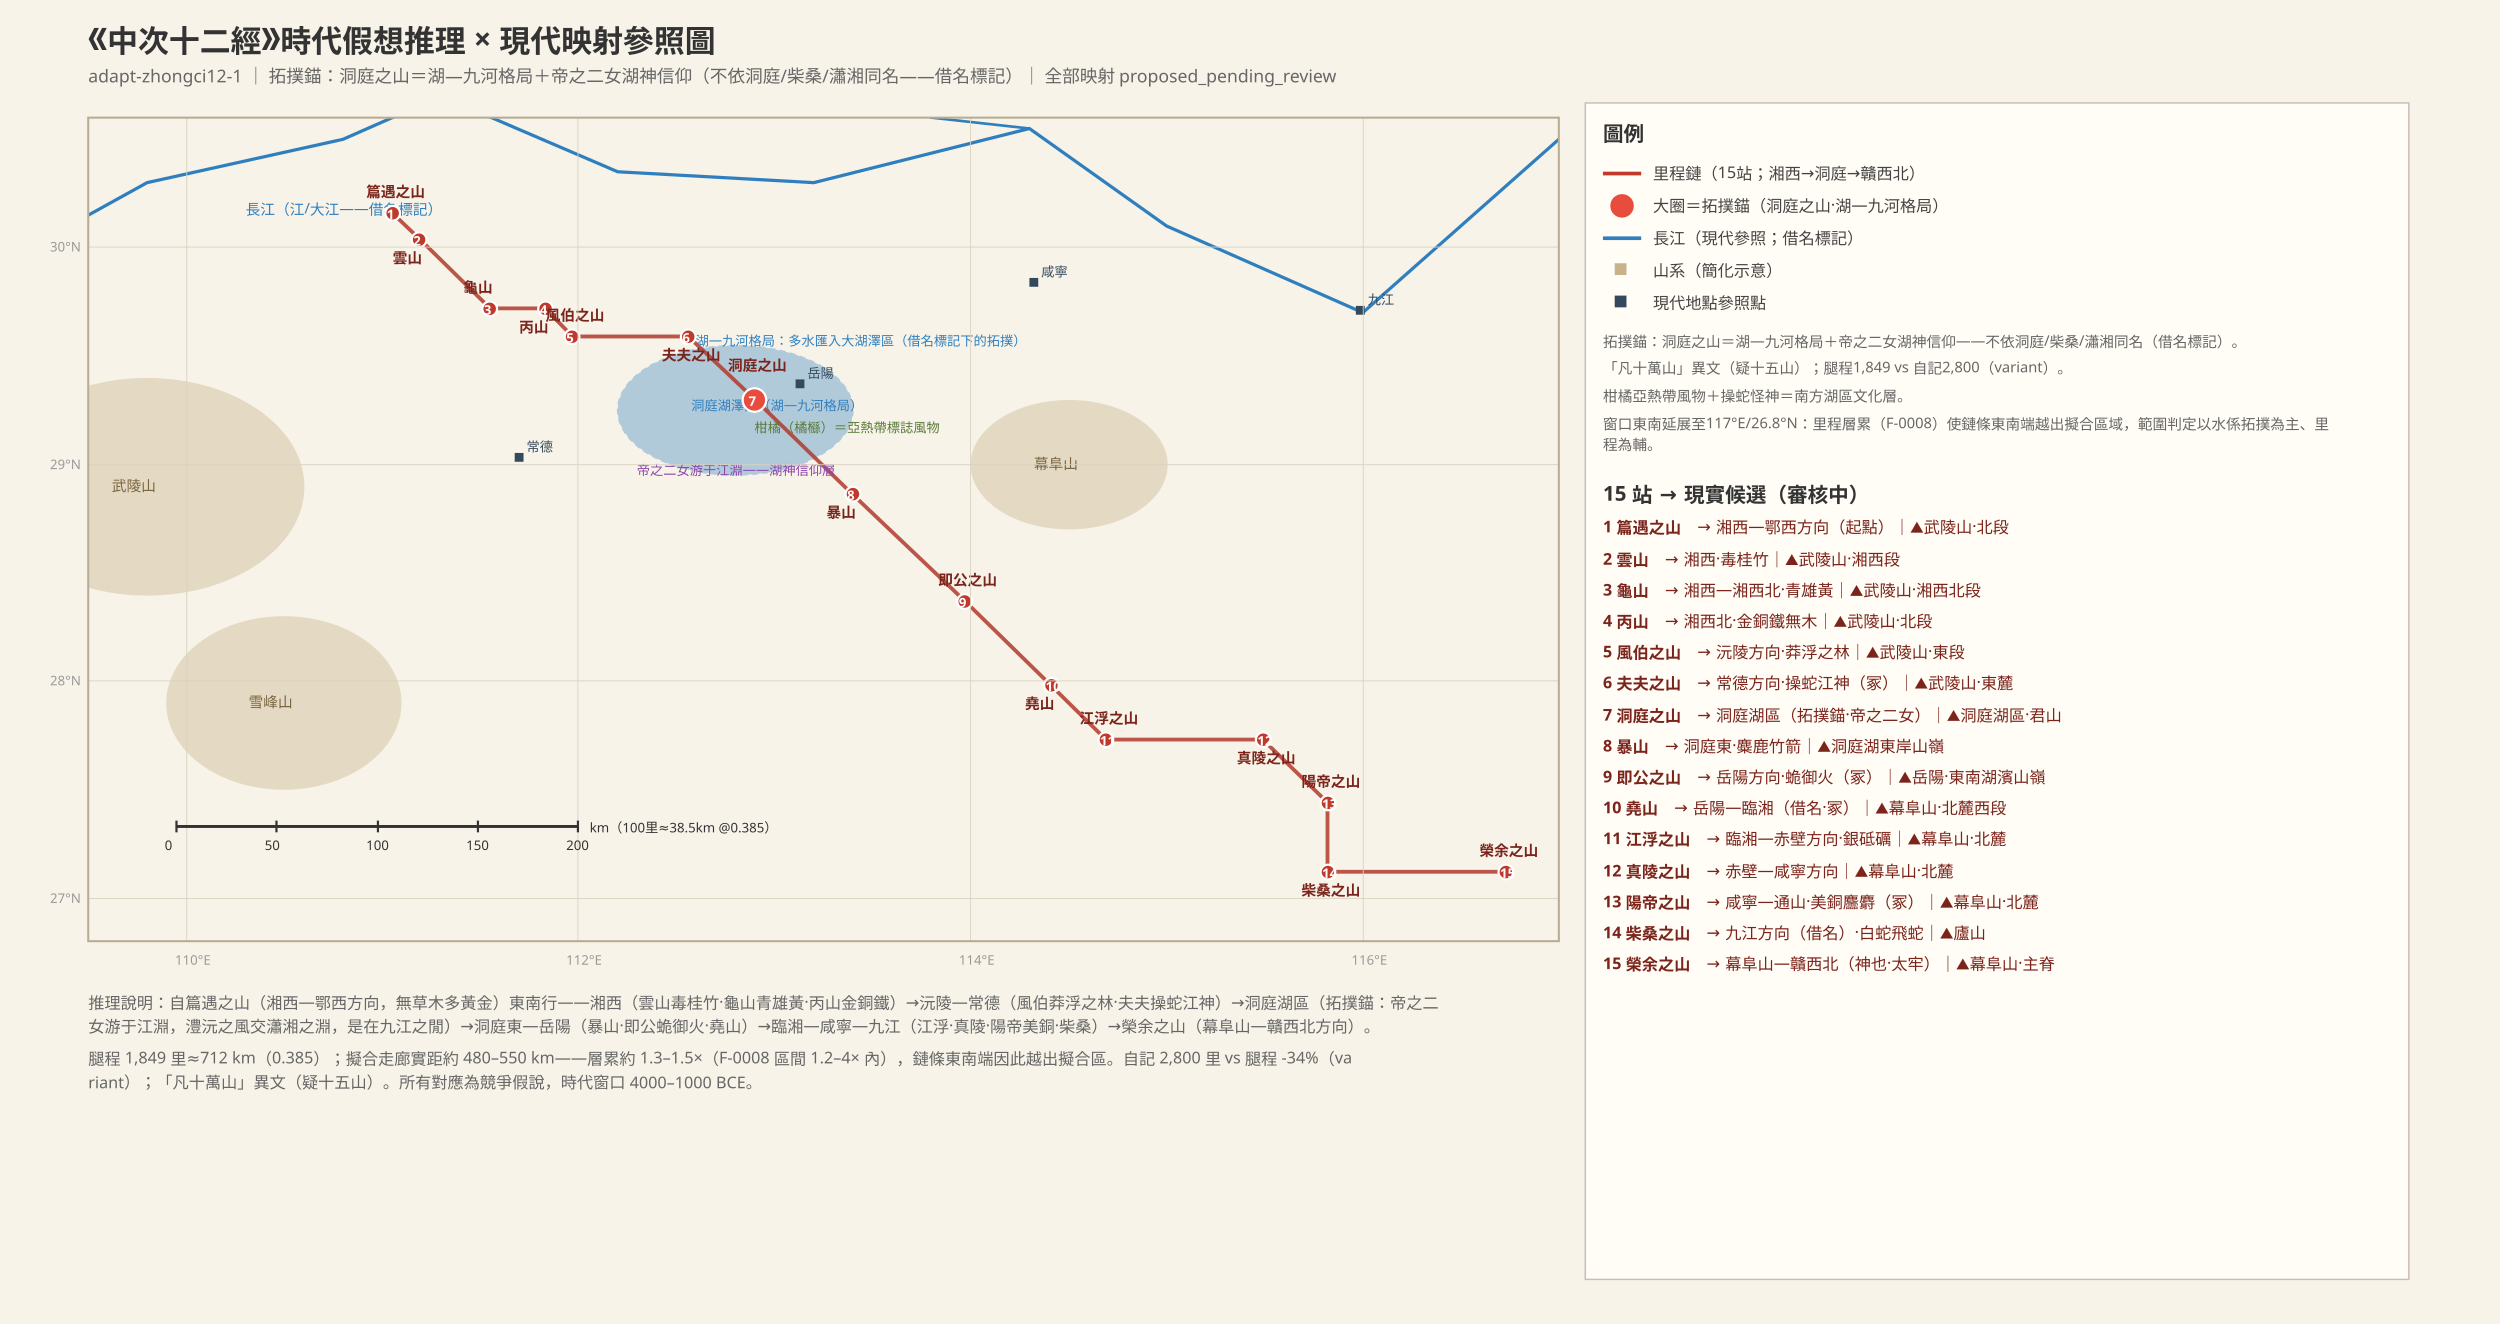
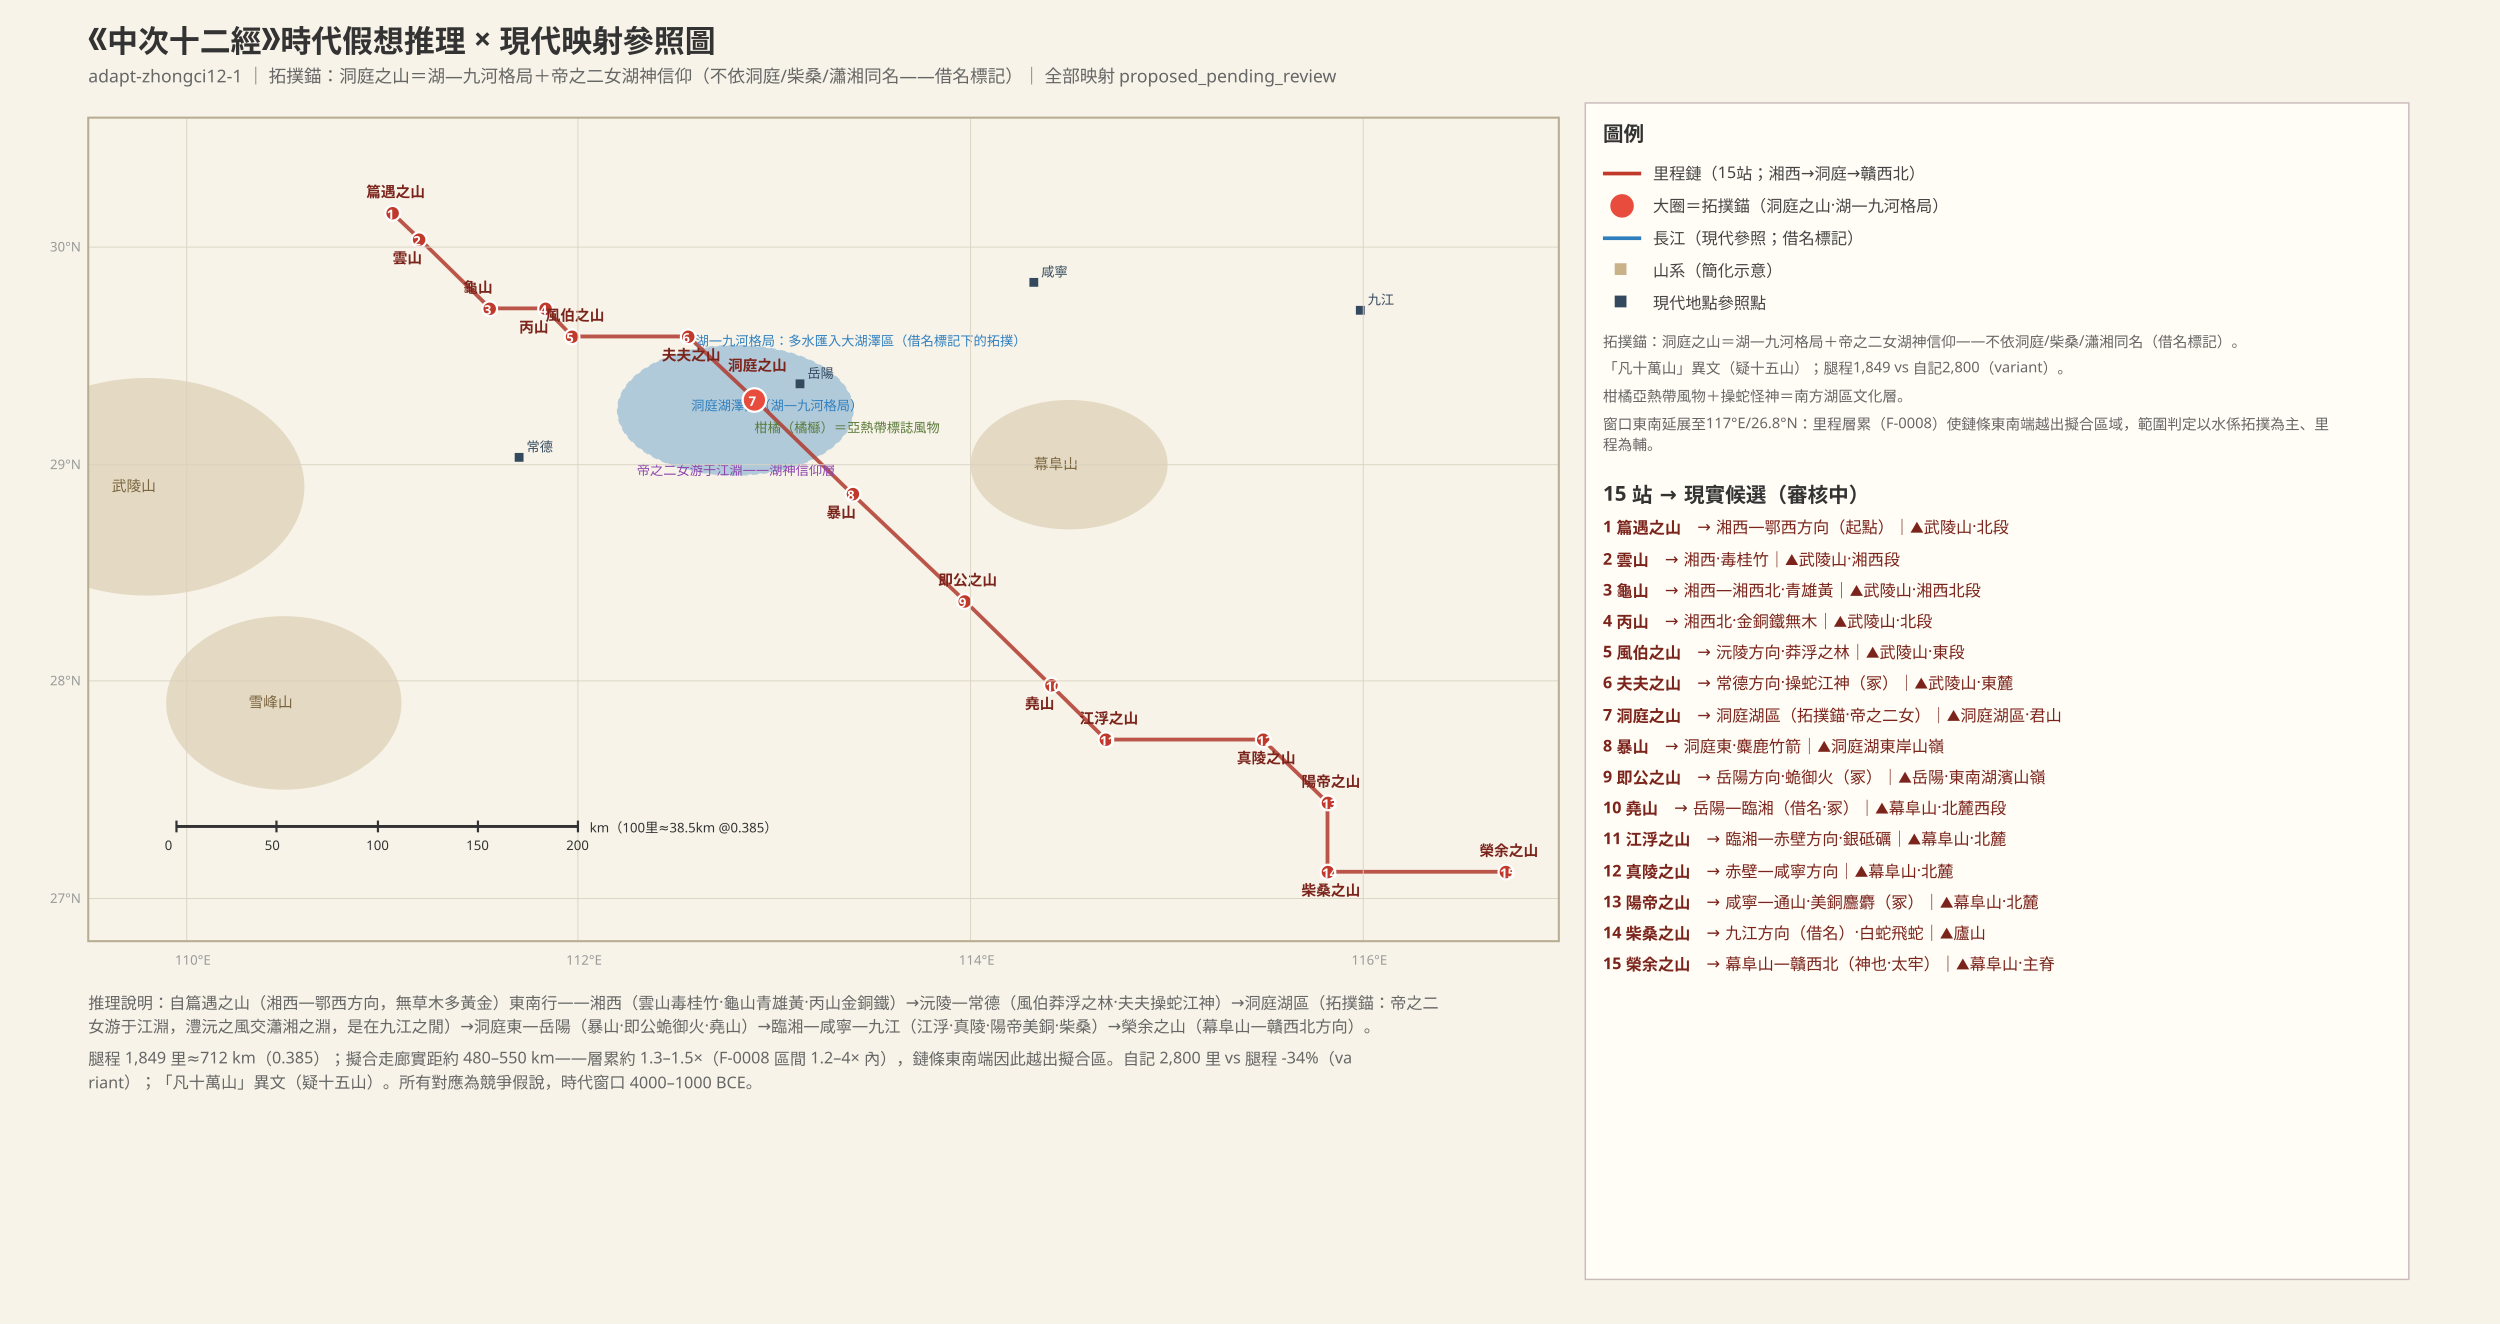
<svg xmlns="http://www.w3.org/2000/svg" width="1700" height="900" font-family="PingFang SC, Hiragino Sans GB, Microsoft YaHei, sans-serif">
  <rect width="1700" height="900" fill="#f7f3e8" />
  <defs>
    <marker id="arr" markerWidth="8" markerHeight="8" refX="7" refY="3" orient="auto">
      <path d="M0,0 L7,3 L0,6 Z" fill="#555" />
    </marker>
    <pattern id="sand" width="8" height="8" patternUnits="userSpaceOnUse">
      <rect width="8" height="8" fill="#efe3c0" />
      <circle cx="2" cy="2" r="0.8" fill="#d6b96a" />
      <circle cx="6" cy="6" r="0.8" fill="#d6b96a" />
    </pattern>
    <clipPath id="mapclip">
      <rect x="60" y="80" width="1000" height="560" />
    </clipPath>
  </defs>
  <text x="60" y="34" font-size="21" font-weight="bold" fill="#333">《中次十二經》時代假想推理 × 現代映射參照圖</text>
  <text x="60" y="56" font-size="12" fill="#666">adapt-zhongci12-1 ｜ 拓撲錨：洞庭之山＝湖—九河格局＋帝之二女湖神信仰（不依洞庭/柴桑/瀟湘同名——借名標記）｜ 全部映射 proposed_pending_review</text>
  <g clip-path="url(#mapclip)">
-     <polyline points="-646.7,-531.6 -473.3,-524.2 -300.0,-502.1 -140.0,-494.7 20.0,-487.4 153.3,-494.7 200.0,-512.4" fill="none" stroke="#2f7fbf" stroke-width="2" />
-     <polyline points="140.0,-435.8 246.7,-457.9 340.0,-480.0 433.3,-502.1 513.3,-512.4 580.0,-521.3" fill="none" stroke="#2f7fbf" stroke-width="1.8" />
-     <polyline points="300.0,-391.6 366.7,-435.8 440.0,-487.4 500.0,-509.5" fill="none" stroke="#2f7fbf" stroke-width="1.5" />
-     <polyline points="-300.0,-273.7 -270.7,-284.0 -140.0,-244.2 -6.7,-222.1 180.0,-214.7 326.7,-222.1 412.0,-132.2 473.3,-37.9 526.7,35.8 633.3,80.0 700.0,87.4" fill="none" stroke="#2f7fbf" stroke-width="1.8" />
-     <polyline points="-1673.3,-273.7 -1540.0,-214.7 -1433.3,-111.6 -1353.3,35.8 -1273.3,227.4 -1220.0,625.3 -1140.0,551.6 -1006.7,669.5 -860.0,713.7 -700.0,610.5 -593.3,345.3 -513.3,330.5 -406.7,286.3 -326.7,242.1 -180.0,183.2 -33.3,197.9 100.0,124.2 233.3,94.7 300.0,65.3 420.0,116.8 553.3,124.2 700.0,87.4 793.3,153.7 926.7,212.6 1060.0,94.7 1193.3,21.1 1300.0,-135.2" fill="none" stroke="#2f7fbf" stroke-width="2.2" />
-     <text x="167" y="146" font-size="10" fill="#2f7fbf">長江（江/大江——借名標記）</text>
    <ellipse cx="100" cy="331" rx="107" ry="74" fill="#c9b18a" opacity="0.4" />
    <text x="76" y="334" font-size="10" fill="#7a6540">武陵山</text>
    <ellipse cx="193" cy="478" rx="80" ry="59" fill="#c9b18a" opacity="0.4" />
    <text x="169" y="481" font-size="10" fill="#7a6540">雪峰山</text>
    <ellipse cx="727" cy="316" rx="67" ry="44" fill="#c9b18a" opacity="0.4" />
    <text x="703" y="319" font-size="10" fill="#7a6540">幕阜山</text>
    <ellipse cx="500" cy="279" rx="80" ry="44" fill="#2f7fbf" opacity="0.35" stroke="#2f7fbf" stroke-dasharray="4 3" />
    <text x="470" y="279" font-size="9" fill="#2f7fbf">洞庭湖澤區（湖—九河格局）</text>
    <polyline points="266.7,144.8 285.3,162.5 333.3,209.7 370.7,209.7 389.3,228.8 468.0,228.8 513.3,271.6 580.0,336.4 656.0,408.6 714.7,466.1 752.0,502.9 858.7,502.9 902.7,545.7 902.7,592.8 1024.0,592.8" fill="none" stroke="#b03a2e" stroke-width="2.6" opacity="0.85" />
    <circle cx="267" cy="145" r="5" fill="#c0392b" stroke="#fff" stroke-width="1.5" />
    <text x="263" y="149" font-size="9" fill="#fff" font-weight="bold">1</text>
    <text x="249" y="134" font-size="10" fill="#7b241c" font-weight="bold">篇遇之山</text>
    <circle cx="285" cy="163" r="5" fill="#c0392b" stroke="#fff" stroke-width="1.5" />
    <text x="281" y="167" font-size="9" fill="#fff" font-weight="bold">2</text>
    <text x="267" y="179" font-size="10" fill="#7b241c" font-weight="bold">雲山</text>
    <circle cx="333" cy="210" r="5" fill="#c0392b" stroke="#fff" stroke-width="1.5" />
    <text x="329" y="214" font-size="9" fill="#fff" font-weight="bold">3</text>
    <text x="315" y="199" font-size="10" fill="#7b241c" font-weight="bold">龜山</text>
    <circle cx="371" cy="210" r="5" fill="#c0392b" stroke="#fff" stroke-width="1.5" />
    <text x="367" y="214" font-size="9" fill="#fff" font-weight="bold">4</text>
    <text x="353" y="226" font-size="10" fill="#7b241c" font-weight="bold">丙山</text>
    <circle cx="389" cy="229" r="5" fill="#c0392b" stroke="#fff" stroke-width="1.5" />
    <text x="385" y="233" font-size="9" fill="#fff" font-weight="bold">5</text>
    <text x="371" y="218" font-size="10" fill="#7b241c" font-weight="bold">風伯之山</text>
    <circle cx="468" cy="229" r="5" fill="#c0392b" stroke="#fff" stroke-width="1.5" />
    <text x="464" y="233" font-size="9" fill="#fff" font-weight="bold">6</text>
    <text x="450" y="245" font-size="10" fill="#7b241c" font-weight="bold">夫夫之山</text>
    <circle cx="513" cy="272" r="8" fill="#e74c3c" stroke="#fff" stroke-width="1.5" />
    <text x="509" y="276" font-size="9" fill="#fff" font-weight="bold">7</text>
    <text x="495" y="252" font-size="10" fill="#7b241c" font-weight="bold">洞庭之山</text>
    <circle cx="580" cy="336" r="5" fill="#c0392b" stroke="#fff" stroke-width="1.5" />
    <text x="576" y="340" font-size="9" fill="#fff" font-weight="bold">8</text>
    <text x="562" y="352" font-size="10" fill="#7b241c" font-weight="bold">暴山</text>
    <circle cx="656" cy="409" r="5" fill="#c0392b" stroke="#fff" stroke-width="1.5" />
    <text x="652" y="413" font-size="9" fill="#fff" font-weight="bold">9</text>
    <text x="638" y="398" font-size="10" fill="#7b241c" font-weight="bold">即公之山</text>
    <circle cx="715" cy="466" r="5" fill="#c0392b" stroke="#fff" stroke-width="1.5" />
    <text x="711" y="470" font-size="9" fill="#fff" font-weight="bold">10</text>
    <text x="697" y="482" font-size="10" fill="#7b241c" font-weight="bold">堯山</text>
    <circle cx="752" cy="503" r="5" fill="#c0392b" stroke="#fff" stroke-width="1.5" />
    <text x="748" y="507" font-size="9" fill="#fff" font-weight="bold">11</text>
    <text x="734" y="492" font-size="10" fill="#7b241c" font-weight="bold">江浮之山</text>
    <circle cx="859" cy="503" r="5" fill="#c0392b" stroke="#fff" stroke-width="1.5" />
    <text x="855" y="507" font-size="9" fill="#fff" font-weight="bold">12</text>
    <text x="841" y="519" font-size="10" fill="#7b241c" font-weight="bold">真陵之山</text>
    <circle cx="903" cy="546" r="5" fill="#c0392b" stroke="#fff" stroke-width="1.5" />
    <text x="899" y="550" font-size="9" fill="#fff" font-weight="bold">13</text>
    <text x="885" y="535" font-size="10" fill="#7b241c" font-weight="bold">陽帝之山</text>
    <circle cx="903" cy="593" r="5" fill="#c0392b" stroke="#fff" stroke-width="1.5" />
    <text x="899" y="597" font-size="9" fill="#fff" font-weight="bold">14</text>
    <text x="885" y="609" font-size="10" fill="#7b241c" font-weight="bold">柴桑之山</text>
    <circle cx="1024" cy="593" r="5" fill="#c0392b" stroke="#fff" stroke-width="1.5" />
    <text x="1020" y="597" font-size="9" fill="#fff" font-weight="bold">15</text>
    <text x="1006" y="582" font-size="10" fill="#7b241c" font-weight="bold">榮余之山</text>
    <text x="473" y="235" font-size="9" fill="#2f7fbf">湖—九河格局：多水匯入大湖澤區（借名標記下的拓撲）</text>
    <text x="433" y="323" font-size="9" fill="#8e44ad">帝之二女游于江淵——湖神信仰層</text>
    <text x="513" y="294" font-size="9" fill="#5a7a3a">柑橘（橘櫾）＝亞熱帶標誌風物</text>
    <rect x="350" y="308" width="6" height="6" fill="#34495e" />
    <text x="358" y="307" font-size="9" fill="#34495e">常德</text>
    <rect x="541" y="258" width="6" height="6" fill="#34495e" />
    <text x="549" y="257" font-size="9" fill="#34495e">岳陽</text>
    <rect x="922" y="208" width="6" height="6" fill="#34495e" />
    <text x="930" y="207" font-size="9" fill="#34495e">九江</text>
    <rect x="700" y="189" width="6" height="6" fill="#34495e" />
    <text x="708" y="188" font-size="9" fill="#34495e">咸寧</text>
  </g>
  <line x1="127" y1="640" x2="127" y2="80" stroke="#d9d2c0" stroke-width="0.6" />
  <text x="119" y="656" font-size="9" fill="#999">110°E</text>
  <line x1="393" y1="640" x2="393" y2="80" stroke="#d9d2c0" stroke-width="0.6" />
  <text x="385" y="656" font-size="9" fill="#999">112°E</text>
  <line x1="660" y1="640" x2="660" y2="80" stroke="#d9d2c0" stroke-width="0.6" />
  <text x="652" y="656" font-size="9" fill="#999">114°E</text>
  <line x1="927" y1="640" x2="927" y2="80" stroke="#d9d2c0" stroke-width="0.6" />
  <text x="919" y="656" font-size="9" fill="#999">116°E</text>
  <line x1="60" y1="611" x2="1060" y2="611" stroke="#d9d2c0" stroke-width="0.6" />
  <text x="34" y="614" font-size="9" fill="#999">27°N</text>
  <line x1="60" y1="463" x2="1060" y2="463" stroke="#d9d2c0" stroke-width="0.6" />
  <text x="34" y="466" font-size="9" fill="#999">28°N</text>
  <line x1="60" y1="316" x2="1060" y2="316" stroke="#d9d2c0" stroke-width="0.6" />
  <text x="34" y="319" font-size="9" fill="#999">29°N</text>
  <line x1="60" y1="168" x2="1060" y2="168" stroke="#d9d2c0" stroke-width="0.6" />
  <text x="34" y="171" font-size="9" fill="#999">30°N</text>
  <rect x="60" y="80" width="1000" height="560" fill="none" stroke="#b8ad92" stroke-width="1.4" />
  <line x1="120" y1="562" x2="393" y2="562" stroke="#333" stroke-width="2" />
  <line x1="120" y1="558" x2="120" y2="566" stroke="#333" stroke-width="1.5" />
  <text x="112" y="578" font-size="9" fill="#333">0</text>
  <line x1="188" y1="558" x2="188" y2="566" stroke="#333" stroke-width="1.5" />
  <text x="180" y="578" font-size="9" fill="#333">50</text>
  <line x1="257" y1="558" x2="257" y2="566" stroke="#333" stroke-width="1.5" />
  <text x="249" y="578" font-size="9" fill="#333">100</text>
  <line x1="325" y1="558" x2="325" y2="566" stroke="#333" stroke-width="1.5" />
  <text x="317" y="578" font-size="9" fill="#333">150</text>
  <line x1="393" y1="558" x2="393" y2="566" stroke="#333" stroke-width="1.5" />
  <text x="385" y="578" font-size="9" fill="#333">200</text>
  <text x="401" y="566" font-size="9" fill="#333">km（100里≈38.5km @0.385）</text>
  <rect x="1078" y="70" width="560" height="800" fill="#fffdf5" stroke="#cbb" />
  <text x="1090" y="96" font-size="14" font-weight="bold" fill="#333">圖例</text>
  <line x1="1090" y1="118" x2="1116" y2="118" stroke="#c0392b" stroke-width="2.5" />
  <text x="1124" y="122" font-size="11" fill="#444">里程鏈（15站；湘西→洞庭→贛西北）</text>
  <circle cx="1103" cy="140" r="8" fill="#e74c3c" />
  <text x="1124" y="144" font-size="11" fill="#444">大圈＝拓撲錨（洞庭之山·湖—九河格局）</text>
  <line x1="1090" y1="162" x2="1116" y2="162" stroke="#2f7fbf" stroke-width="2.5" />
  <text x="1124" y="166" font-size="11" fill="#444">長江（現代參照；借名標記）</text>
  <rect x="1098" y="179" width="8" height="8" fill="#c9b18a" />
  <text x="1124" y="188" font-size="11" fill="#444">山系（簡化示意）</text>
  <rect x="1098" y="201" width="8" height="8" fill="#34495e" />
  <text x="1124" y="210" font-size="11" fill="#444">現代地點參照點</text>
  <text x="1090" y="236" font-size="10" fill="#666">拓撲錨：洞庭之山＝湖—九河格局＋帝之二女湖神信仰——不依洞庭/柴桑/瀟湘同名（借名標記）。</text>
  <text x="1090" y="254" font-size="10" fill="#666">「凡十萬山」異文（疑十五山）；腿程1,849 vs 自記2,800（variant）。</text>
  <text x="1090" y="273" font-size="10" fill="#666">柑橘亞熱帶風物＋操蛇怪神＝南方湖區文化層。</text>
  <text x="1090" y="292" font-size="10" fill="#666">窗口東南延展至117°E/26.8°N：里程層累（F-0008）使鏈條東南端越出擬合區域，範圍判定以水係拓撲為主、里</text>
  <text x="1090" y="306" font-size="10" fill="#666">程為輔。</text>
  <text x="1090" y="340.5" font-size="14" font-weight="bold" fill="#333">15 站 → 現實候選（審核中）</text>
  <text x="1090" y="362" font-size="11" fill="#7b241c">
    <tspan font-weight="bold"> 1 篇遇之山</tspan>　→ 湘西—鄂西方向（起點）｜⛰武陵山·北段</text>
  <text x="1090" y="384" font-size="11" fill="#7b241c">
    <tspan font-weight="bold"> 2 雲山</tspan>　→ 湘西·毒桂竹｜⛰武陵山·湘西段</text>
  <text x="1090" y="405" font-size="11" fill="#7b241c">
    <tspan font-weight="bold"> 3 龜山</tspan>　→ 湘西—湘西北·青雄黃｜⛰武陵山·湘西北段</text>
  <text x="1090" y="426" font-size="11" fill="#7b241c">
    <tspan font-weight="bold"> 4 丙山</tspan>　→ 湘西北·金銅鐵無木｜⛰武陵山·北段</text>
  <text x="1090" y="447" font-size="11" fill="#7b241c">
    <tspan font-weight="bold"> 5 風伯之山</tspan>　→ 沅陵方向·莽浮之林｜⛰武陵山·東段</text>
  <text x="1090" y="468" font-size="11" fill="#7b241c">
    <tspan font-weight="bold"> 6 夫夫之山</tspan>　→ 常德方向·操蛇江神（冢）｜⛰武陵山·東麓</text>
  <text x="1090" y="490" font-size="11" fill="#7b241c">
    <tspan font-weight="bold"> 7 洞庭之山</tspan>　→ 洞庭湖區（拓撲錨·帝之二女）｜⛰洞庭湖區·君山</text>
  <text x="1090" y="511" font-size="11" fill="#7b241c">
    <tspan font-weight="bold"> 8 暴山</tspan>　→ 洞庭東·麋鹿竹箭｜⛰洞庭湖東岸山嶺</text>
  <text x="1090" y="532" font-size="11" fill="#7b241c">
    <tspan font-weight="bold"> 9 即公之山</tspan>　→ 岳陽方向·蛫御火（冢）｜⛰岳陽·東南湖濱山嶺</text>
  <text x="1090" y="553" font-size="11" fill="#7b241c">
    <tspan font-weight="bold">10 堯山</tspan>　→ 岳陽—臨湘（借名·冢）｜⛰幕阜山·北麓西段</text>
  <text x="1090" y="574" font-size="11" fill="#7b241c">
    <tspan font-weight="bold">11 江浮之山</tspan>　→ 臨湘—赤壁方向·銀砥礪｜⛰幕阜山·北麓</text>
  <text x="1090" y="596" font-size="11" fill="#7b241c">
    <tspan font-weight="bold">12 真陵之山</tspan>　→ 赤壁—咸寧方向｜⛰幕阜山·北麓</text>
  <text x="1090" y="617" font-size="11" fill="#7b241c">
    <tspan font-weight="bold">13 陽帝之山</tspan>　→ 咸寧—通山·美銅麢麝（冢）｜⛰幕阜山·北麓</text>
  <text x="1090" y="638" font-size="11" fill="#7b241c">
    <tspan font-weight="bold">14 柴桑之山</tspan>　→ 九江方向（借名）·白蛇飛蛇｜⛰廬山</text>
  <text x="1090" y="659" font-size="11" fill="#7b241c">
    <tspan font-weight="bold">15 榮余之山</tspan>　→ 幕阜山—贛西北（神也·太牢）｜⛰幕阜山·主脊</text>
  <text x="60" y="686" font-size="11" fill="#666">推理說明：自篇遇之山（湘西—鄂西方向，無草木多黃金）東南行——湘西（雲山毒桂竹·龜山青雄黃·丙山金銅鐵）→沅陵—常德（風伯莽浮之林·夫夫操蛇江神）→洞庭湖區（拓撲錨：帝之二</text>
  <text x="60" y="702" font-size="11" fill="#666">女游于江淵，澧沅之風交瀟湘之淵，是在九江之閒）→洞庭東—岳陽（暴山·即公蛫御火·堯山）→臨湘—咸寧—九江（江浮·真陵·陽帝美銅·柴桑）→榮余之山（幕阜山—贛西北方向）。</text>
  <text x="60" y="724" font-size="11" fill="#666">腿程 1,849 里≈712 km（0.385）；擬合走廊實距約 480–550 km——層累約 1.3–1.5×（F-0008 區間 1.2–4× 內），鏈條東南端因此越出擬合區。自記 2,800 里 vs 腿程 -34%（va</text>
  <text x="60" y="740" font-size="11" fill="#666">riant）；「凡十萬山」異文（疑十五山）。所有對應為競爭假說，時代窗口 4000–1000 BCE。</text>
</svg>
